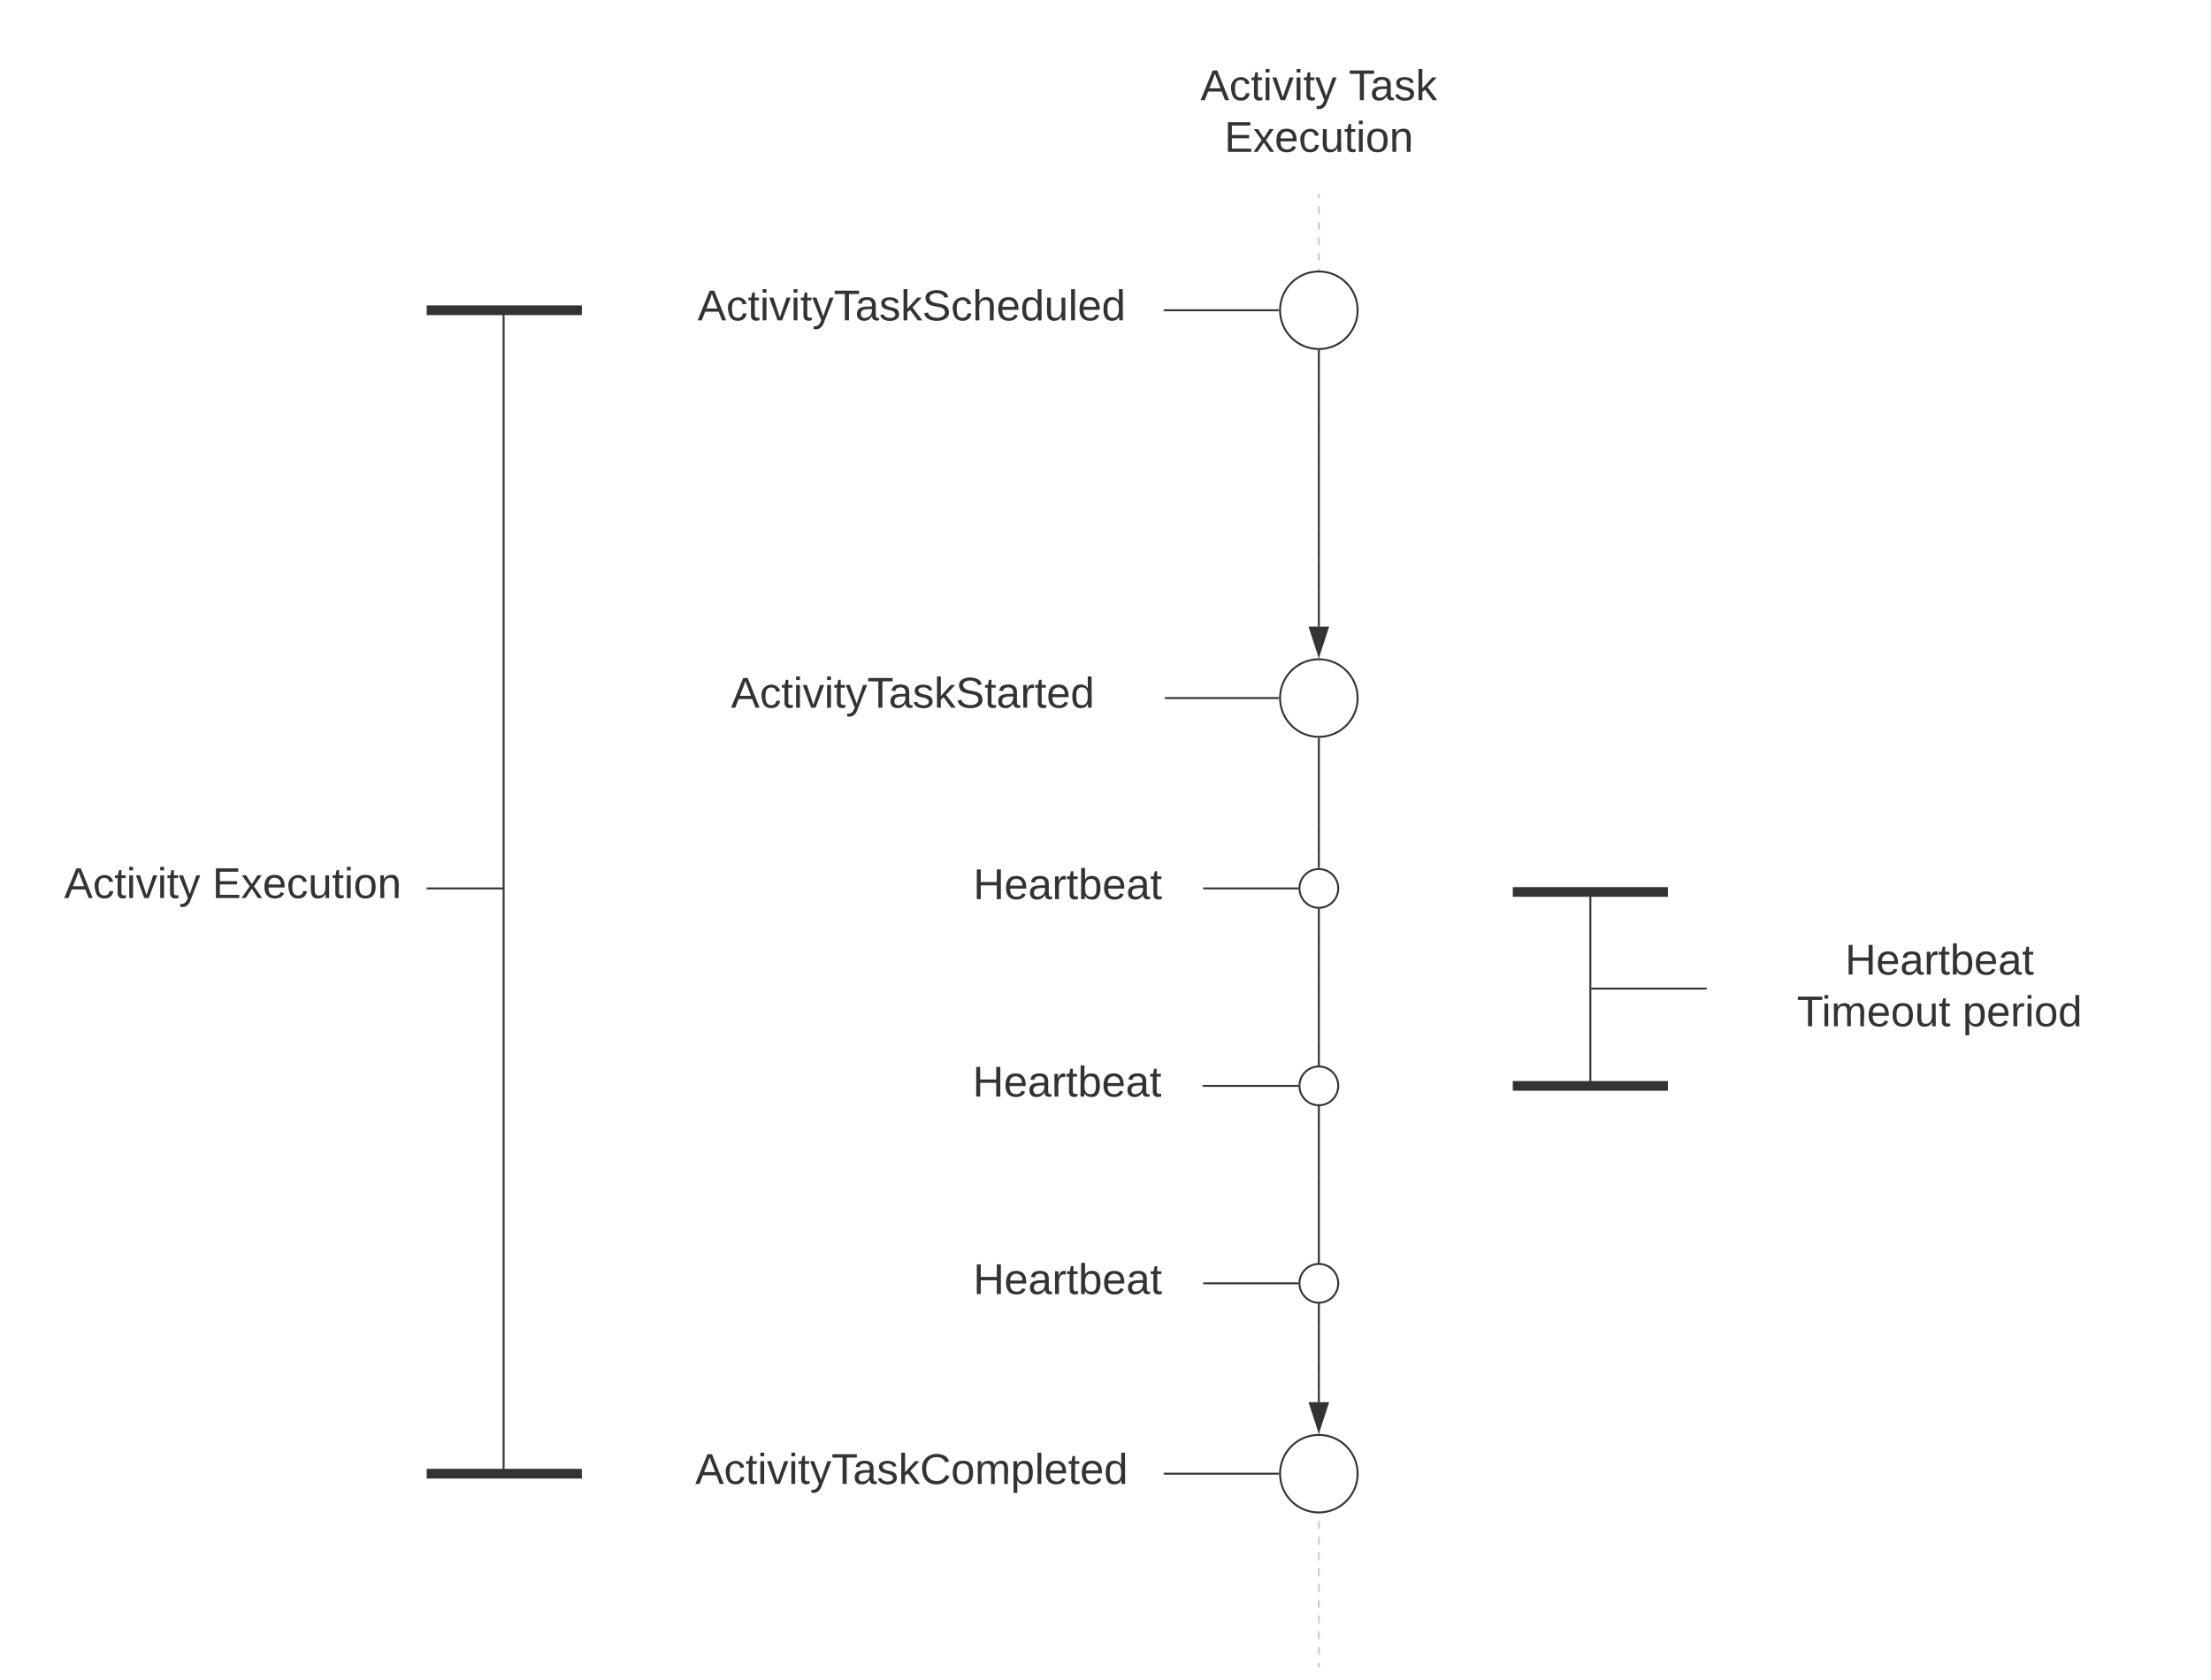
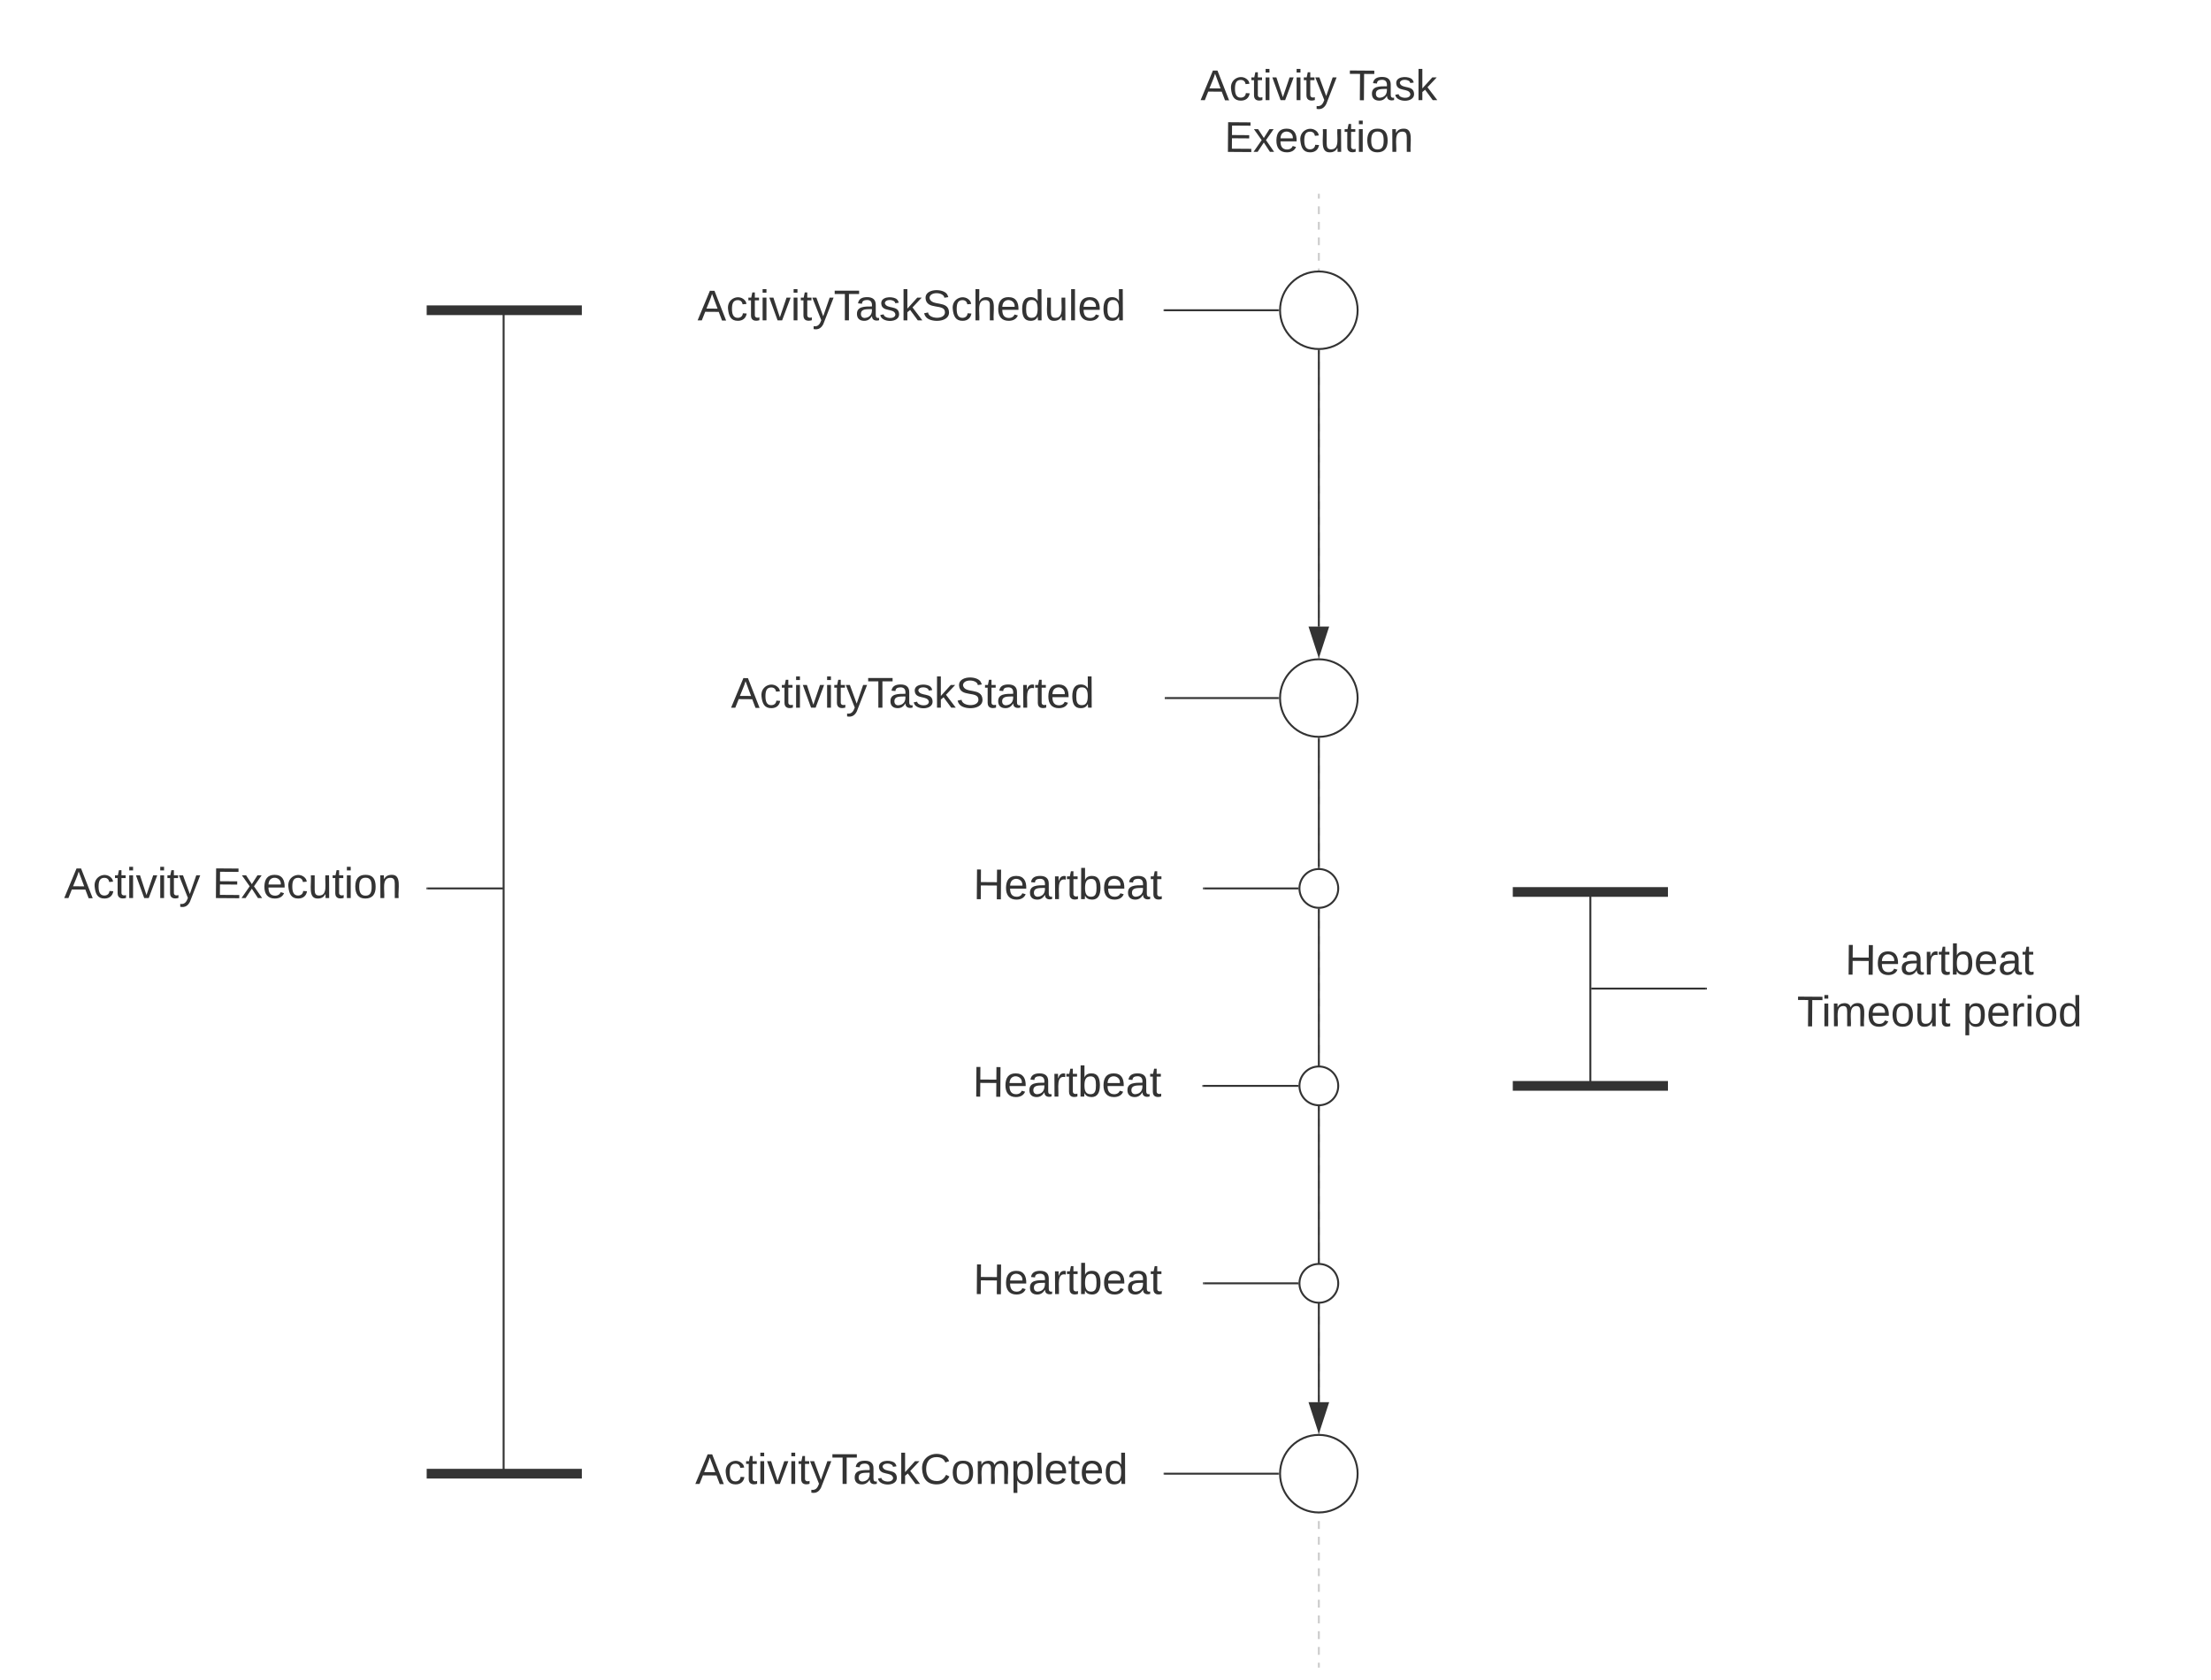
<svg xmlns="http://www.w3.org/2000/svg" xmlns:ns1="lucid" xmlns:xlink="http://www.w3.org/1999/xlink" width="1140" height="866">
  <g transform="translate(-320 -340)" ns1:page-tab-id="0_0">
    <path d="M0 0h1870.87v1322.83H0z" fill="#fff" />
    <path d="M1000 911v2m0 4v3.98m0 4v4m0 3.98v4m0 3.98v4m0 3.98v4m0 3.98v4m0 3.98v4m0 4v3.98m0 4v3.98m0 4v1.98" stroke="#ccc" fill="none" />
-     <path d="M1000.5 911.02h-1v-.6l.5.1.5-.1M1000.5 991.4l-.5-.08-.5.07v-.6h1" fill="#ccc" />
-     <path d="M1000 440.4v2m0 4.02v4m0 4v4m0 4.02v4m0 4v4m0 4.02v4m0 4v4m0 4.02v4m0 4v4.02m0 4v4m0 4v4.02m0 4v4m0 4v4.02m0 4v4m0 4v4.02m0 4v4m0 4v4.02m0 4v4m0 4v4.02m0 4v4m0 4.02v4m0 4v4m0 4.02v4m0 4v4m0 4.02v4m0 4v4m0 4.02v4m0 4v4m0 4.02v4m0 4v4.02m0 4v4m0 4v4.02m0 4v4m0 4v4.02m0 4v4m0 4v4.02m0 4v4m0 4v4.02m0 4v4m0 4v4.02m0 4v4m0 4.02v4m0 4v4m0 4.02v4m0 4v4m0 4.02v4m0 4v4m0 4.02v4m0 4v4m0 4.02v4m0 4v4.02m0 4v4m0 4v4.02m0 4v4m0 4V875m0 4v4m0 4V889" stroke="#ccc" fill="none" />
-     <path d="M1000.5 440.42h-1v-.5h1M1000.5 889.56l-.5-.06-.5.06v-.58h1" fill="#ccc" />
+     <path d="M1000.5 911.02h-1v-.6l.5.1.5-.1m0 80.98-.5-.08-.5.07v-.6h1" fill="#ccc" />
+     <path d="M1000 440.4v2m0 4.02v4m0 4v4m0 4.02v4m0 4v4m0 4.02v4m0 4v4m0 4.02v4m0 4v4.02m0 4v4m0 4v4.02m0 4v4m0 4v4.02m0 4v4m0 4v4.02m0 4v4m0 4v4.02m0 4v4m0 4v4.02m0 4v4m0 4.02v4m0 4v4m0 4.02v4m0 4v4m0 4.02v4m0 4v4m0 4.02v4m0 4v4m0 4.02v4m0 4v4.02m0 4v4m0 4v4.02m0 4v4m0 4v4.02m0 4v4m0 4v4.02m0 4v4m0 4v4.02m0 4v4m0 4v4.02m0 4v4m0 4.02v4m0 4v4m0 4.02v4m0 4v4m0 4.02v4m0 4v4m0 4.02v4m0 4v4m0 4.02v4m0 4v4.02m0 4v4m0 4v4.02m0 4v4m0 4V875m0 4v4m0 4v2" stroke="#ccc" fill="none" />
+     <path d="M1000.5 440.42h-1v-.5h1m0 449.64-.5-.06-.5.06v-.58h1" fill="#ccc" />
    <path d="M1000 1012.84v2.02m0 4.06v4.06m0 4.06v4.06m0 4.05v4.06m0 4.07v4.06m0 4.06v4.04m0 4.06v4.06m0 4.06v4.06m0 4.05v4.06m0 4.05v4.06m0 4.07v4.05m0 4.06v4.06m0 4.06v4.05m0 4.06v4.07m0 4.06v4.06m0 4.04v4.06m0 4.06v4.06m0 4.06v4.05m0 4.06v4.05m0 4.06v4.07m0 4.05v4.06m0 4.06v4.06m0 4.06v4.05m0 4.07v2.03" stroke="#ccc" fill="none" />
-     <path d="M1000 1012.34l.5-.08v.6h-1v-.6" fill="#ccc" />
+     <path d="m1000 1012.34.5-.08v.6h-1v-.6" fill="#ccc" />
    <path d="M1000 1199.5v.5" stroke="#ccc" fill="none" />
-     <path d="M1020 500c0 11.05-8.95 20-20 20s-20-8.95-20-20 8.95-20 20-20 20 8.95 20 20zM1020 700c0 11.05-8.95 20-20 20s-20-8.95-20-20 8.95-20 20-20 20 8.95 20 20zM1020 1100c0 11.05-8.95 20-20 20s-20-8.95-20-20 8.95-20 20-20 20 8.95 20 20z" stroke="#333" fill="#fff" />
-     <path d="M660 475.43a6 6 0 0 1 6-6h248a6 6 0 0 1 6 6v49.14a6 6 0 0 1-6 6H666a6 6 0 0 1-6-6z" stroke="#000" stroke-opacity="0" stroke-width="3" fill="#fff" fill-opacity="0" />
-     <use xlink:href="#a" transform="matrix(1,0,0,1,665,474.4309) translate(14.62963 30.77778)" />
+     <path d="M1020 500c0 11.05-8.95 20-20 20s-20-8.95-20-20 8.95-20 20-20 20 8.95 20 20zm0 200c0 11.05-8.95 20-20 20s-20-8.95-20-20 8.95-20 20-20 20 8.95 20 20zm0 400c0 11.05-8.95 20-20 20s-20-8.95-20-20 8.95-20 20-20 20 8.95 20 20z" stroke="#333" fill="#fff" />
+     <path d="M660 475.43a6 6 0 0 1 6-6h248a6 6 0 0 1 6 6v49.14a6 6 0 0 1-6 6H666a6 6 0 0 1-6-6z" fill="none" />
+     <use xlink:href="#a" transform="translate(679.63 505.209)" />
    <path d="M920.46 500H979" stroke="#333" fill="none" />
-     <path d="M920.48 500.5h-.52v-1h.52M979.5 499.98l.02.52H979v-1h.56" fill="#333" />
-     <path d="M660.6 666a6 6 0 0 1 6-6h248a6 6 0 0 1 6 6v68a6 6 0 0 1-6 6h-248a6 6 0 0 1-6-6z" stroke="#000" stroke-opacity="0" stroke-width="3" fill="#fff" fill-opacity="0" />
-     <use xlink:href="#b" transform="matrix(1,0,0,1,665.5965,665) translate(31.2963 39.96528)" />
+     <path d="M920.48 500.5h-.52v-1h.52m59.02.48.02.52H979v-1h.56" fill="#333" />
+     <path d="M660.6 666a6 6 0 0 1 6-6h248a6 6 0 0 1 6 6v68a6 6 0 0 1-6 6h-248a6 6 0 0 1-6-6z" fill="none" />
+     <use xlink:href="#b" transform="translate(696.893 704.965)" />
    <path d="M921.06 700H979" stroke="#333" fill="none" />
-     <path d="M921.07 700.5h-.5v-1h.5M979.5 699.98l.02.52H979v-1h.56" fill="#333" />
-     <path d="M660 1086a6 6 0 0 1 6-6h248a6 6 0 0 1 6 6v28a6 6 0 0 1-6 6H666a6 6 0 0 1-6-6z" stroke="#000" stroke-opacity="0" stroke-width="3" fill="#fff" fill-opacity="0" />
-     <use xlink:href="#c" transform="matrix(1,0,0,1,660,1080) translate(18.45679 25.27778)" />
+     <path d="M921.07 700.5h-.5v-1h.5m58.43.48.02.52H979v-1h.56" fill="#333" />
+     <path d="M660 1086a6 6 0 0 1 6-6h248a6 6 0 0 1 6 6v28a6 6 0 0 1-6 6H666a6 6 0 0 1-6-6z" fill="none" />
+     <use xlink:href="#c" transform="translate(678.457 1105.278)" />
    <path d="M1000 521v142.12" stroke="#333" fill="none" />
-     <path d="M999.98 520.5l.52-.02v.53h-1v-.56" fill="#333" />
-     <path d="M1000 677.88l-4.64-14.26h9.28z" stroke="#333" fill="#333" />
+     <path d="m999.98 520.5.52-.02v.53h-1v-.56" fill="#333" />
+     <path d="m1000 677.88-4.64-14.26h9.28z" stroke="#333" fill="#333" />
    <path d="M920.46 1100H979" stroke="#333" fill="none" />
-     <path d="M920.48 1100.5h-.5l-.02-1h.52M979.5 1099.98l.02.52H979v-1h.56" fill="#333" />
+     <path d="M920.48 1100.5h-.5l-.02-1h.52m59.02.48.02.52H979v-1h.56" fill="#333" />
    <path d="M1000 809.18v253.94" stroke="#333" fill="none" />
    <path d="M1000.5 809.2h-1v-.6l.5.08.5-.08" fill="#333" />
-     <path d="M1000 1077.88l-4.64-14.26h9.28z" stroke="#333" fill="#333" />
+     <path d="m1000 1077.88-4.64-14.26h9.28z" stroke="#333" fill="#333" />
    <path d="M1000 721v66.17" stroke="#333" fill="none" />
-     <path d="M999.98 720.5l.52-.02v.53h-1v-.56M1000.5 787.73l-.5-.06-.5.06v-.58h1" fill="#333" />
-     <path d="M1200 873.83a6 6 0 0 0 6 6h228a6 6 0 0 0 6-6v-48a6 6 0 0 0-6-6h-228a6 6 0 0 0-6 6z" stroke="#000" stroke-opacity="0" stroke-width="3" fill="#fff" fill-opacity="0" />
-     <use xlink:href="#d" transform="matrix(1,0,0,1,1205,824.827) translate(66.2963 17.77778)" />
-     <use xlink:href="#e" transform="matrix(1,0,0,1,1205,824.827) translate(41.48148 44.44444)" />
-     <use xlink:href="#f" transform="matrix(1,0,0,1,1205,824.827) translate(126.9136 44.44444)" />
-     <path d="M1102.5 800h75M1102.56 800H1100M1177.44 800h2.56" stroke="#333" stroke-width="5" fill="none" />
-     <path d="M1140 899.5v-99M1140 899.5v.5M1140 800.5v-.5" stroke="#333" fill="none" />
-     <path d="M1102.5 900h75M1102.56 900H1100M1177.44 900h2.56M542.5 500h75M542.56 500H540M617.44 500H620M542.5 1100h75M542.56 1100H540M617.44 1100H620" stroke="#333" stroke-width="5" fill="none" />
-     <path d="M579.67 1099.5v-599M579.67 1099.5v.5M579.67 500.5v-.5" stroke="#333" fill="none" />
-     <path d="M340 773.17a15 15 0 0 1 15-15h170a15 15 0 0 1 15 15v50a15 15 0 0 1-15 15H355a15 15 0 0 1-15-15z" stroke="#000" stroke-opacity="0" stroke-width="3" fill-opacity="0" />
-     <use xlink:href="#g" transform="matrix(1,0,0,1,345,763.1708) translate(8.055556 39.96528)" />
-     <use xlink:href="#h" transform="matrix(1,0,0,1,345,763.1708) translate(84.47531 39.96528)" />
+     <path d="m999.98 720.5.52-.02v.53h-1v-.56m1 67.28-.5-.06-.5.06v-.58h1" fill="#333" />
+     <path d="M1200 873.83a6 6 0 0 0 6 6h228a6 6 0 0 0 6-6v-48a6 6 0 0 0-6-6h-228a6 6 0 0 0-6 6z" fill="none" />
+     <use xlink:href="#d" transform="translate(1271.296 842.605)" />
+     <use xlink:href="#e" transform="translate(1246.481 869.271)" />
+     <use xlink:href="#f" transform="translate(1331.914 869.271)" />
+     <path d="M1102.5 800h75m-74.94 0H1100m77.44 0h2.56" stroke="#333" stroke-width="5" fill="none" />
+     <path d="M1140 899.5v-99m0 99v.5m0-99.5v-.5" stroke="#333" fill="none" />
+     <path d="M1102.5 900h75m-74.94 0H1100m77.44 0h2.56M542.5 500h75m-74.94 0H540m77.44 0H620m-77.5 600h75m-74.94 0H540m77.44 0H620" stroke="#333" stroke-width="5" fill="none" />
+     <path d="M579.67 1099.5v-599m0 599v.5m0-599.5v-.5" stroke="#333" fill="none" />
+     <path d="M340 773.17a15 15 0 0 1 15-15h170a15 15 0 0 1 15 15v50a15 15 0 0 1-15 15H355a15 15 0 0 1-15-15z" fill="none" />
+     <use xlink:href="#g" transform="translate(353.056 803.136)" />
+     <use xlink:href="#h" transform="translate(429.475 803.136)" />
    <path d="M1199.54 849.83h-59.04" stroke="#333" fill="none" />
    <path d="M1200.04 850.33h-.52v-1h.52" fill="#333" />
-     <path d="M1140.5 849.83h-.5M540.4 798.17h38.77" stroke="#333" fill="none" />
+     <path d="M1140.5 849.83h-.5m-599.6-51.66h38.77" stroke="#333" fill="none" />
    <path d="M540.42 798.67h-.5v-1h.5" fill="#333" />
    <path d="M579.15 798.17h.52" stroke="#333" fill="none" />
-     <path d="M900 375a15 15 0 0 1 15-15h170a15 15 0 0 1 15 15v50a15 15 0 0 1-15 15H915a15 15 0 0 1-15-15z" stroke="#000" stroke-opacity="0" stroke-width="3" fill-opacity="0" />
-     <use xlink:href="#g" transform="matrix(1,0,0,1,905,365) translate(33.98148 26.65278)" />
-     <use xlink:href="#i" transform="matrix(1,0,0,1,905,365) translate(110.4012 26.65278)" />
-     <use xlink:href="#h" transform="matrix(1,0,0,1,905,365) translate(46.26543 53.31944)" />
-     <path d="M1010 798.17c0 5.52-4.48 10-10 10s-10-4.48-10-10 4.48-10 10-10 10 4.48 10 10zM1010 1001.83c0 5.52-4.48 10-10 10s-10-4.48-10-10 4.48-10 10-10 10 4.48 10 10zM1010 900c0 5.52-4.48 10-10 10s-10-4.48-10-10 4.48-10 10-10 10 4.48 10 10z" stroke="#333" fill="#fff" />
-     <path d="M800 774.17a6 6 0 0 1 6-6h128.3a6 6 0 0 1 6 6v48a6 6 0 0 1-6 6H806a6 6 0 0 1-6-6z" stroke="#000" stroke-opacity="0" stroke-width="3" fill="#fff" fill-opacity="0" />
-     <use xlink:href="#j" transform="matrix(1,0,0,1,805,773.1708) translate(16.7963 30.52778)" />
-     <path d="M799.7 876a6 6 0 0 1 6-6H934a6 6 0 0 1 6 6v48a6 6 0 0 1-6 6H805.7a6 6 0 0 1-6-6z" stroke="#000" stroke-opacity="0" stroke-width="3" fill="#fff" fill-opacity="0" />
-     <use xlink:href="#j" transform="matrix(1,0,0,1,804.7017,875) translate(16.7963 30.52778)" />
-     <path d="M800 977.83a6 6 0 0 1 6-6h128.3a6 6 0 0 1 6 6v48a6 6 0 0 1-6 6H806a6 6 0 0 1-6-6z" stroke="#000" stroke-opacity="0" stroke-width="3" fill="#fff" fill-opacity="0" />
-     <use xlink:href="#j" transform="matrix(1,0,0,1,805,976.8292) translate(16.7963 30.52778)" />
+     <path d="M900 375a15 15 0 0 1 15-15h170a15 15 0 0 1 15 15v50a15 15 0 0 1-15 15H915a15 15 0 0 1-15-15z" fill="none" />
+     <use xlink:href="#g" transform="translate(938.981 391.653)" />
+     <use xlink:href="#i" transform="translate(1015.401 391.653)" />
+     <use xlink:href="#h" transform="translate(951.265 418.32)" />
+     <path d="M1010 798.17c0 5.52-4.48 10-10 10s-10-4.48-10-10 4.48-10 10-10 10 4.48 10 10zm0 203.66c0 5.52-4.48 10-10 10s-10-4.48-10-10 4.48-10 10-10 10 4.48 10 10zm0-101.83c0 5.52-4.48 10-10 10s-10-4.48-10-10 4.48-10 10-10 10 4.48 10 10z" stroke="#333" fill="#fff" />
+     <path d="M800 774.17a6 6 0 0 1 6-6h128.3a6 6 0 0 1 6 6v48a6 6 0 0 1-6 6H806a6 6 0 0 1-6-6z" fill="none" />
+     <use xlink:href="#j" transform="translate(821.796 803.699)" />
+     <path d="M799.7 876a6 6 0 0 1 6-6H934a6 6 0 0 1 6 6v48a6 6 0 0 1-6 6H805.7a6 6 0 0 1-6-6z" fill="none" />
+     <use xlink:href="#j" transform="translate(821.498 905.528)" />
+     <path d="M800 977.83a6 6 0 0 1 6-6h128.3a6 6 0 0 1 6 6v48a6 6 0 0 1-6 6H806a6 6 0 0 1-6-6z" fill="none" />
+     <use xlink:href="#j" transform="translate(821.796 1007.357)" />
    <path d="M940.76 798.17H989" stroke="#333" fill="none" />
-     <path d="M940.77 798.67h-.5v-1h.5M989.5 798.18l.07.5h-.6v-1h.6" fill="#333" />
+     <path d="M940.77 798.67h-.5v-1h.5m48.73.51.07.5h-.6v-1h.6" fill="#333" />
    <path d="M940.46 900H989" stroke="#333" fill="none" />
-     <path d="M940.48 900.5h-.52v-1h.52M989.5 900l.07.5h-.6v-1h.6" fill="#333" />
+     <path d="M940.48 900.5h-.52v-1h.52m49.02.5.07.5h-.6v-1h.6" fill="#333" />
    <path d="M940.76 1001.83H989" stroke="#333" fill="none" />
-     <path d="M940.77 1002.33h-.5v-1h.5M989.5 1001.84l.07.5h-.6v-1h.6" fill="#333" />
+     <path d="M940.77 1002.33h-.5v-1h.5m48.73.51.07.5h-.6v-1h.6" fill="#333" />
    <defs>
-       <path fill="#333" d="M205 0l-28-72H64L36 0H1l101-248h38L239 0h-34zm-38-99l-47-123c-12 45-31 82-46 123h93" id="k" />
+       <path fill="#333" d="m205 0-28-72H64L36 0H1l101-248h38L239 0h-34zm-38-99-47-123c-12 45-31 82-46 123h93" id="k" />
      <path fill="#333" d="M96-169c-40 0-48 33-48 73s9 75 48 75c24 0 41-14 43-38l32 2c-6 37-31 61-74 61-59 0-76-41-82-99-10-93 101-131 147-64 4 7 5 14 7 22l-32 3c-4-21-16-35-41-35" id="l" />
      <path fill="#333" d="M59-47c-2 24 18 29 38 22v24C64 9 27 4 27-40v-127H5v-23h24l9-43h21v43h35v23H59v120" id="m" />
      <path fill="#333" d="M24-231v-30h32v30H24zM24 0v-190h32V0H24" id="n" />
      <path fill="#333" d="M108 0H70L1-190h34L89-25l56-165h34" id="o" />
-       <path fill="#333" d="M179-190L93 31C79 59 56 82 12 73V49c39 6 53-20 64-50L1-190h34L92-34l54-156h33" id="p" />
+       <path fill="#333" d="M179-190 93 31C79 59 56 82 12 73V49c39 6 53-20 64-50L1-190h34L92-34l54-156h33" id="p" />
      <path fill="#333" d="M127-220V0H93v-220H8v-28h204v28h-85" id="q" />
      <path fill="#333" d="M141-36C126-15 110 5 73 4 37 3 15-17 15-53c-1-64 63-63 125-63 3-35-9-54-41-54-24 1-41 7-42 31l-33-3c5-37 33-52 76-52 45 0 72 20 72 64v82c-1 20 7 32 28 27v20c-31 9-61-2-59-35zM48-53c0 20 12 33 32 33 41-3 63-29 60-74-43 2-92-5-92 41" id="r" />
      <path fill="#333" d="M135-143c-3-34-86-38-87 0 15 53 115 12 119 90S17 21 10-45l28-5c4 36 97 45 98 0-10-56-113-15-118-90-4-57 82-63 122-42 12 7 21 19 24 35" id="s" />
-       <path fill="#333" d="M143 0L79-87 56-68V0H24v-261h32v163l83-92h37l-77 82L181 0h-38" id="t" />
+       <path fill="#333" d="M143 0 79-87 56-68V0H24v-261h32v163l83-92h37l-77 82L181 0h-38" id="t" />
      <path fill="#333" d="M185-189c-5-48-123-54-124 2 14 75 158 14 163 119 3 78-121 87-175 55-17-10-28-26-33-46l33-7c5 56 141 63 141-1 0-78-155-14-162-118-5-82 145-84 179-34 5 7 8 16 11 25" id="u" />
      <path fill="#333" d="M106-169C34-169 62-67 57 0H25v-261h32l-1 103c12-21 28-36 61-36 89 0 53 116 60 194h-32v-121c2-32-8-49-39-48" id="v" />
      <path fill="#333" d="M100-194c63 0 86 42 84 106H49c0 40 14 67 53 68 26 1 43-12 49-29l28 8c-11 28-37 45-77 45C44 4 14-33 15-96c1-61 26-98 85-98zm52 81c6-60-76-77-97-28-3 7-6 17-6 28h103" id="w" />
      <path fill="#333" d="M85-194c31 0 48 13 60 33l-1-100h32l1 261h-30c-2-10 0-23-3-31C134-8 116 4 85 4 32 4 16-35 15-94c0-66 23-100 70-100zm9 24c-40 0-46 34-46 75 0 40 6 74 45 74 42 0 51-32 51-76 0-42-9-74-50-73" id="x" />
      <path fill="#333" d="M84 4C-5 8 30-112 23-190h32v120c0 31 7 50 39 49 72-2 45-101 50-169h31l1 190h-30c-1-10 1-25-2-33-11 22-28 36-60 37" id="y" />
      <path fill="#333" d="M24 0v-261h32V0H24" id="z" />
-       <g id="a">
-         <use transform="matrix(0.0617284,0,0,0.0617284,0,0)" xlink:href="#k" />
-         <use transform="matrix(0.0617284,0,0,0.0617284,14.81481,0)" xlink:href="#l" />
-         <use transform="matrix(0.0617284,0,0,0.0617284,25.92593,0)" xlink:href="#m" />
-         <use transform="matrix(0.0617284,0,0,0.0617284,32.09877,0)" xlink:href="#n" />
-         <use transform="matrix(0.0617284,0,0,0.0617284,36.97531,0)" xlink:href="#o" />
-         <use transform="matrix(0.0617284,0,0,0.0617284,48.08642,0)" xlink:href="#n" />
-         <use transform="matrix(0.0617284,0,0,0.0617284,52.96296,0)" xlink:href="#m" />
-         <use transform="matrix(0.0617284,0,0,0.0617284,59.1358,0)" xlink:href="#p" />
-         <use transform="matrix(0.0617284,0,0,0.0617284,70.24691,0)" xlink:href="#q" />
-         <use transform="matrix(0.0617284,0,0,0.0617284,81.2963,0)" xlink:href="#r" />
-         <use transform="matrix(0.0617284,0,0,0.0617284,93.64198,0)" xlink:href="#s" />
-         <use transform="matrix(0.0617284,0,0,0.0617284,104.7531,0)" xlink:href="#t" />
-         <use transform="matrix(0.0617284,0,0,0.0617284,115.8642,0)" xlink:href="#u" />
-         <use transform="matrix(0.0617284,0,0,0.0617284,130.679,0)" xlink:href="#l" />
-         <use transform="matrix(0.0617284,0,0,0.0617284,141.7901,0)" xlink:href="#v" />
-         <use transform="matrix(0.0617284,0,0,0.0617284,154.1358,0)" xlink:href="#w" />
-         <use transform="matrix(0.0617284,0,0,0.0617284,166.4815,0)" xlink:href="#x" />
-         <use transform="matrix(0.0617284,0,0,0.0617284,178.8272,0)" xlink:href="#y" />
-         <use transform="matrix(0.0617284,0,0,0.0617284,191.1728,0)" xlink:href="#z" />
-         <use transform="matrix(0.0617284,0,0,0.0617284,196.0494,0)" xlink:href="#w" />
-         <use transform="matrix(0.0617284,0,0,0.0617284,208.3951,0)" xlink:href="#x" />
-       </g>
      <path fill="#333" d="M114-163C36-179 61-72 57 0H25l-1-190h30c1 12-1 29 2 39 6-27 23-49 58-41v29" id="A" />
-       <g id="b">
-         <use transform="matrix(0.0617284,0,0,0.0617284,0,0)" xlink:href="#k" />
-         <use transform="matrix(0.0617284,0,0,0.0617284,14.81481,0)" xlink:href="#l" />
-         <use transform="matrix(0.0617284,0,0,0.0617284,25.92593,0)" xlink:href="#m" />
-         <use transform="matrix(0.0617284,0,0,0.0617284,32.09877,0)" xlink:href="#n" />
-         <use transform="matrix(0.0617284,0,0,0.0617284,36.97531,0)" xlink:href="#o" />
-         <use transform="matrix(0.0617284,0,0,0.0617284,48.08642,0)" xlink:href="#n" />
-         <use transform="matrix(0.0617284,0,0,0.0617284,52.96296,0)" xlink:href="#m" />
-         <use transform="matrix(0.0617284,0,0,0.0617284,59.1358,0)" xlink:href="#p" />
-         <use transform="matrix(0.0617284,0,0,0.0617284,70.24691,0)" xlink:href="#q" />
-         <use transform="matrix(0.0617284,0,0,0.0617284,81.2963,0)" xlink:href="#r" />
-         <use transform="matrix(0.0617284,0,0,0.0617284,93.64198,0)" xlink:href="#s" />
-         <use transform="matrix(0.0617284,0,0,0.0617284,104.7531,0)" xlink:href="#t" />
-         <use transform="matrix(0.0617284,0,0,0.0617284,115.8642,0)" xlink:href="#u" />
-         <use transform="matrix(0.0617284,0,0,0.0617284,130.679,0)" xlink:href="#m" />
-         <use transform="matrix(0.0617284,0,0,0.0617284,136.8519,0)" xlink:href="#r" />
-         <use transform="matrix(0.0617284,0,0,0.0617284,149.1975,0)" xlink:href="#A" />
-         <use transform="matrix(0.0617284,0,0,0.0617284,156.5432,0)" xlink:href="#m" />
-         <use transform="matrix(0.0617284,0,0,0.0617284,162.716,0)" xlink:href="#w" />
-         <use transform="matrix(0.0617284,0,0,0.0617284,175.0617,0)" xlink:href="#x" />
-       </g>
      <path fill="#333" d="M212-179c-10-28-35-45-73-45-59 0-87 40-87 99 0 60 29 101 89 101 43 0 62-24 78-52l27 14C228-24 195 4 139 4 59 4 22-46 18-125c-6-104 99-153 187-111 19 9 31 26 39 46" id="B" />
      <path fill="#333" d="M100-194c62-1 85 37 85 99 1 63-27 99-86 99S16-35 15-95c0-66 28-99 85-99zM99-20c44 1 53-31 53-75 0-43-8-75-51-75s-53 32-53 75 10 74 51 75" id="C" />
      <path fill="#333" d="M210-169c-67 3-38 105-44 169h-31v-121c0-29-5-50-35-48C34-165 62-65 56 0H25l-1-190h30c1 10-1 24 2 32 10-44 99-50 107 0 11-21 27-35 58-36 85-2 47 119 55 194h-31v-121c0-29-5-49-35-48" id="D" />
      <path fill="#333" d="M115-194c55 1 70 41 70 98S169 2 115 4C84 4 66-9 55-30l1 105H24l-1-265h31l2 30c10-21 28-34 59-34zm-8 174c40 0 45-34 45-75s-6-73-45-74c-42 0-51 32-51 76 0 43 10 73 51 73" id="E" />
-       <g id="c">
-         <use transform="matrix(0.0617284,0,0,0.0617284,0,0)" xlink:href="#k" />
-         <use transform="matrix(0.0617284,0,0,0.0617284,14.81481,0)" xlink:href="#l" />
-         <use transform="matrix(0.0617284,0,0,0.0617284,25.92593,0)" xlink:href="#m" />
-         <use transform="matrix(0.0617284,0,0,0.0617284,32.09877,0)" xlink:href="#n" />
-         <use transform="matrix(0.0617284,0,0,0.0617284,36.97531,0)" xlink:href="#o" />
-         <use transform="matrix(0.0617284,0,0,0.0617284,48.08642,0)" xlink:href="#n" />
-         <use transform="matrix(0.0617284,0,0,0.0617284,52.96296,0)" xlink:href="#m" />
-         <use transform="matrix(0.0617284,0,0,0.0617284,59.1358,0)" xlink:href="#p" />
-         <use transform="matrix(0.0617284,0,0,0.0617284,70.24691,0)" xlink:href="#q" />
-         <use transform="matrix(0.0617284,0,0,0.0617284,81.2963,0)" xlink:href="#r" />
-         <use transform="matrix(0.0617284,0,0,0.0617284,93.64198,0)" xlink:href="#s" />
-         <use transform="matrix(0.0617284,0,0,0.0617284,104.7531,0)" xlink:href="#t" />
-         <use transform="matrix(0.0617284,0,0,0.0617284,115.8642,0)" xlink:href="#B" />
-         <use transform="matrix(0.0617284,0,0,0.0617284,131.8519,0)" xlink:href="#C" />
-         <use transform="matrix(0.0617284,0,0,0.0617284,144.1975,0)" xlink:href="#D" />
-         <use transform="matrix(0.0617284,0,0,0.0617284,162.6543,0)" xlink:href="#E" />
-         <use transform="matrix(0.0617284,0,0,0.0617284,175,0)" xlink:href="#z" />
-         <use transform="matrix(0.0617284,0,0,0.0617284,179.8765,0)" xlink:href="#w" />
-         <use transform="matrix(0.0617284,0,0,0.0617284,192.2222,0)" xlink:href="#m" />
-         <use transform="matrix(0.0617284,0,0,0.0617284,198.3951,0)" xlink:href="#w" />
-         <use transform="matrix(0.0617284,0,0,0.0617284,210.7407,0)" xlink:href="#x" />
-       </g>
      <path fill="#333" d="M197 0v-115H63V0H30v-248h33v105h134v-105h34V0h-34" id="F" />
      <path fill="#333" d="M115-194c53 0 69 39 70 98 0 66-23 100-70 100C84 3 66-7 56-30L54 0H23l1-261h32v101c10-23 28-34 59-34zm-8 174c40 0 45-34 45-75 0-40-5-75-45-74-42 0-51 32-51 76 0 43 10 73 51 73" id="G" />
+       <path fill="#333" d="M30 0v-248h187v28H63v79h144v27H63v87h162V0H30" id="H" />
+       <path fill="#333" d="M141 0 90-78 38 0H4l68-98-65-92h35l48 74 47-74h35l-64 92 68 98h-35" id="I" />
+       <path fill="#333" d="M117-194c89-4 53 116 60 194h-32v-121c0-31-8-49-39-48C34-167 62-67 57 0H25l-1-190h30c1 10-1 24 2 32 11-22 29-35 61-36" id="J" />
+       <g id="a">
+         <use transform="rotate(.413) scale(.06173)" xlink:href="#k" />
+         <use transform="matrix(.06173 0 0 .06173 14.815 0)" xlink:href="#l" />
+         <use transform="matrix(.06173 0 0 .06173 25.926 0)" xlink:href="#m" />
+         <use transform="matrix(.06173 0 0 .06173 32.099 0)" xlink:href="#n" />
+         <use transform="matrix(.06173 0 0 .06173 36.975 0)" xlink:href="#o" />
+         <use transform="matrix(.06173 0 0 .06173 48.086 0)" xlink:href="#n" />
+         <use transform="matrix(.06173 0 0 .06173 52.963 0)" xlink:href="#m" />
+         <use transform="matrix(.06173 0 0 .06173 59.136 0)" xlink:href="#p" />
+         <use transform="matrix(.06173 0 0 .06173 70.247 0)" xlink:href="#q" />
+         <use transform="matrix(.06173 0 0 .06173 81.296 0)" xlink:href="#r" />
+         <use transform="matrix(.06173 0 0 .06173 93.642 0)" xlink:href="#s" />
+         <use transform="matrix(.06173 0 0 .06173 104.753 0)" xlink:href="#t" />
+         <use transform="matrix(.06173 0 0 .06173 115.864 0)" xlink:href="#u" />
+         <use transform="matrix(.06173 0 0 .06173 130.679 0)" xlink:href="#l" />
+         <use transform="matrix(.06173 0 0 .06173 141.79 0)" xlink:href="#v" />
+         <use transform="matrix(.06173 0 0 .06173 154.136 0)" xlink:href="#w" />
+         <use transform="matrix(.06173 0 0 .06173 166.481 0)" xlink:href="#x" />
+         <use transform="matrix(.06173 0 0 .06173 178.827 0)" xlink:href="#y" />
+         <use transform="matrix(.06173 0 0 .06173 191.173 0)" xlink:href="#z" />
+         <use transform="matrix(.06173 0 0 .06173 196.05 0)" xlink:href="#w" />
+         <use transform="matrix(.06173 0 0 .06173 208.395 0)" xlink:href="#x" />
+       </g>
+       <g id="b">
+         <use transform="rotate(.413) scale(.06173)" xlink:href="#k" />
+         <use transform="matrix(.06173 0 0 .06173 14.815 0)" xlink:href="#l" />
+         <use transform="matrix(.06173 0 0 .06173 25.926 0)" xlink:href="#m" />
+         <use transform="matrix(.06173 0 0 .06173 32.099 0)" xlink:href="#n" />
+         <use transform="matrix(.06173 0 0 .06173 36.975 0)" xlink:href="#o" />
+         <use transform="matrix(.06173 0 0 .06173 48.086 0)" xlink:href="#n" />
+         <use transform="matrix(.06173 0 0 .06173 52.963 0)" xlink:href="#m" />
+         <use transform="matrix(.06173 0 0 .06173 59.136 0)" xlink:href="#p" />
+         <use transform="matrix(.06173 0 0 .06173 70.247 0)" xlink:href="#q" />
+         <use transform="matrix(.06173 0 0 .06173 81.296 0)" xlink:href="#r" />
+         <use transform="matrix(.06173 0 0 .06173 93.642 0)" xlink:href="#s" />
+         <use transform="matrix(.06173 0 0 .06173 104.753 0)" xlink:href="#t" />
+         <use transform="matrix(.06173 0 0 .06173 115.864 0)" xlink:href="#u" />
+         <use transform="matrix(.06173 0 0 .06173 130.679 0)" xlink:href="#m" />
+         <use transform="matrix(.06173 0 0 .06173 136.852 0)" xlink:href="#r" />
+         <use transform="matrix(.06173 0 0 .06173 149.198 0)" xlink:href="#A" />
+         <use transform="matrix(.06173 0 0 .06173 156.543 0)" xlink:href="#m" />
+         <use transform="matrix(.06173 0 0 .06173 162.716 0)" xlink:href="#w" />
+         <use transform="matrix(.06173 0 0 .06173 175.062 0)" xlink:href="#x" />
+       </g>
+       <g id="c">
+         <use transform="rotate(.413) scale(.06173)" xlink:href="#k" />
+         <use transform="matrix(.06173 0 0 .06173 14.815 0)" xlink:href="#l" />
+         <use transform="matrix(.06173 0 0 .06173 25.926 0)" xlink:href="#m" />
+         <use transform="matrix(.06173 0 0 .06173 32.099 0)" xlink:href="#n" />
+         <use transform="matrix(.06173 0 0 .06173 36.975 0)" xlink:href="#o" />
+         <use transform="matrix(.06173 0 0 .06173 48.086 0)" xlink:href="#n" />
+         <use transform="matrix(.06173 0 0 .06173 52.963 0)" xlink:href="#m" />
+         <use transform="matrix(.06173 0 0 .06173 59.136 0)" xlink:href="#p" />
+         <use transform="matrix(.06173 0 0 .06173 70.247 0)" xlink:href="#q" />
+         <use transform="matrix(.06173 0 0 .06173 81.296 0)" xlink:href="#r" />
+         <use transform="matrix(.06173 0 0 .06173 93.642 0)" xlink:href="#s" />
+         <use transform="matrix(.06173 0 0 .06173 104.753 0)" xlink:href="#t" />
+         <use transform="matrix(.06173 0 0 .06173 115.864 0)" xlink:href="#B" />
+         <use transform="matrix(.06173 0 0 .06173 131.852 0)" xlink:href="#C" />
+         <use transform="matrix(.06173 0 0 .06173 144.198 0)" xlink:href="#D" />
+         <use transform="matrix(.06173 0 0 .06173 162.654 0)" xlink:href="#E" />
+         <use transform="matrix(.06173 0 0 .06173 175 0)" xlink:href="#z" />
+         <use transform="matrix(.06173 0 0 .06173 179.877 0)" xlink:href="#w" />
+         <use transform="matrix(.06173 0 0 .06173 192.222 0)" xlink:href="#m" />
+         <use transform="matrix(.06173 0 0 .06173 198.395 0)" xlink:href="#w" />
+         <use transform="matrix(.06173 0 0 .06173 210.74 0)" xlink:href="#x" />
+       </g>
      <g id="d">
-         <use transform="matrix(0.0617284,0,0,0.0617284,0,0)" xlink:href="#F" />
-         <use transform="matrix(0.0617284,0,0,0.0617284,15.98765,0)" xlink:href="#w" />
-         <use transform="matrix(0.0617284,0,0,0.0617284,28.33333,0)" xlink:href="#r" />
-         <use transform="matrix(0.0617284,0,0,0.0617284,40.67901,0)" xlink:href="#A" />
-         <use transform="matrix(0.0617284,0,0,0.0617284,48.02469,0)" xlink:href="#m" />
-         <use transform="matrix(0.0617284,0,0,0.0617284,54.19753,0)" xlink:href="#G" />
-         <use transform="matrix(0.0617284,0,0,0.0617284,66.54321,0)" xlink:href="#w" />
-         <use transform="matrix(0.0617284,0,0,0.0617284,78.88889,0)" xlink:href="#r" />
-         <use transform="matrix(0.0617284,0,0,0.0617284,91.23457,0)" xlink:href="#m" />
+         <use transform="rotate(.413) scale(.06173)" xlink:href="#F" />
+         <use transform="matrix(.06173 0 0 .06173 15.988 0)" xlink:href="#w" />
+         <use transform="matrix(.06173 0 0 .06173 28.333 0)" xlink:href="#r" />
+         <use transform="matrix(.06173 0 0 .06173 40.679 0)" xlink:href="#A" />
+         <use transform="matrix(.06173 0 0 .06173 48.025 0)" xlink:href="#m" />
+         <use transform="matrix(.06173 0 0 .06173 54.198 0)" xlink:href="#G" />
+         <use transform="matrix(.06173 0 0 .06173 66.543 0)" xlink:href="#w" />
+         <use transform="matrix(.06173 0 0 .06173 78.889 0)" xlink:href="#r" />
+         <use transform="matrix(.06173 0 0 .06173 91.235 0)" xlink:href="#m" />
      </g>
      <g id="e">
-         <use transform="matrix(0.0617284,0,0,0.0617284,0,0)" xlink:href="#q" />
-         <use transform="matrix(0.0617284,0,0,0.0617284,12.71605,0)" xlink:href="#n" />
-         <use transform="matrix(0.0617284,0,0,0.0617284,17.59259,0)" xlink:href="#D" />
-         <use transform="matrix(0.0617284,0,0,0.0617284,36.04938,0)" xlink:href="#w" />
-         <use transform="matrix(0.0617284,0,0,0.0617284,48.39506,0)" xlink:href="#C" />
-         <use transform="matrix(0.0617284,0,0,0.0617284,60.74074,0)" xlink:href="#y" />
-         <use transform="matrix(0.0617284,0,0,0.0617284,73.08642,0)" xlink:href="#m" />
+         <use transform="rotate(.413) scale(.06173)" xlink:href="#q" />
+         <use transform="matrix(.06173 0 0 .06173 12.716 0)" xlink:href="#n" />
+         <use transform="matrix(.06173 0 0 .06173 17.593 0)" xlink:href="#D" />
+         <use transform="matrix(.06173 0 0 .06173 36.05 0)" xlink:href="#w" />
+         <use transform="matrix(.06173 0 0 .06173 48.395 0)" xlink:href="#C" />
+         <use transform="matrix(.06173 0 0 .06173 60.74 0)" xlink:href="#y" />
+         <use transform="matrix(.06173 0 0 .06173 73.086 0)" xlink:href="#m" />
      </g>
      <g id="f">
-         <use transform="matrix(0.0617284,0,0,0.0617284,0,0)" xlink:href="#E" />
-         <use transform="matrix(0.0617284,0,0,0.0617284,12.34568,0)" xlink:href="#w" />
-         <use transform="matrix(0.0617284,0,0,0.0617284,24.69136,0)" xlink:href="#A" />
-         <use transform="matrix(0.0617284,0,0,0.0617284,32.03704,0)" xlink:href="#n" />
-         <use transform="matrix(0.0617284,0,0,0.0617284,36.91358,0)" xlink:href="#C" />
-         <use transform="matrix(0.0617284,0,0,0.0617284,49.25926,0)" xlink:href="#x" />
+         <use transform="rotate(.413) scale(.06173)" xlink:href="#E" />
+         <use transform="matrix(.06173 0 0 .06173 12.346 0)" xlink:href="#w" />
+         <use transform="matrix(.06173 0 0 .06173 24.691 0)" xlink:href="#A" />
+         <use transform="matrix(.06173 0 0 .06173 32.037 0)" xlink:href="#n" />
+         <use transform="matrix(.06173 0 0 .06173 36.914 0)" xlink:href="#C" />
+         <use transform="matrix(.06173 0 0 .06173 49.26 0)" xlink:href="#x" />
      </g>
      <g id="g">
-         <use transform="matrix(0.0617284,0,0,0.0617284,0,0)" xlink:href="#k" />
-         <use transform="matrix(0.0617284,0,0,0.0617284,14.81481,0)" xlink:href="#l" />
-         <use transform="matrix(0.0617284,0,0,0.0617284,25.92593,0)" xlink:href="#m" />
-         <use transform="matrix(0.0617284,0,0,0.0617284,32.09877,0)" xlink:href="#n" />
-         <use transform="matrix(0.0617284,0,0,0.0617284,36.97531,0)" xlink:href="#o" />
-         <use transform="matrix(0.0617284,0,0,0.0617284,48.08642,0)" xlink:href="#n" />
-         <use transform="matrix(0.0617284,0,0,0.0617284,52.96296,0)" xlink:href="#m" />
-         <use transform="matrix(0.0617284,0,0,0.0617284,59.1358,0)" xlink:href="#p" />
-       </g>
-       <path fill="#333" d="M30 0v-248h187v28H63v79h144v27H63v87h162V0H30" id="H" />
-       <path fill="#333" d="M141 0L90-78 38 0H4l68-98-65-92h35l48 74 47-74h35l-64 92 68 98h-35" id="I" />
-       <path fill="#333" d="M117-194c89-4 53 116 60 194h-32v-121c0-31-8-49-39-48C34-167 62-67 57 0H25l-1-190h30c1 10-1 24 2 32 11-22 29-35 61-36" id="J" />
+         <use transform="rotate(.413) scale(.06173)" xlink:href="#k" />
+         <use transform="matrix(.06173 0 0 .06173 14.815 0)" xlink:href="#l" />
+         <use transform="matrix(.06173 0 0 .06173 25.926 0)" xlink:href="#m" />
+         <use transform="matrix(.06173 0 0 .06173 32.099 0)" xlink:href="#n" />
+         <use transform="matrix(.06173 0 0 .06173 36.975 0)" xlink:href="#o" />
+         <use transform="matrix(.06173 0 0 .06173 48.086 0)" xlink:href="#n" />
+         <use transform="matrix(.06173 0 0 .06173 52.963 0)" xlink:href="#m" />
+         <use transform="matrix(.06173 0 0 .06173 59.136 0)" xlink:href="#p" />
+       </g>
      <g id="h">
-         <use transform="matrix(0.0617284,0,0,0.0617284,0,0)" xlink:href="#H" />
-         <use transform="matrix(0.0617284,0,0,0.0617284,14.81481,0)" xlink:href="#I" />
-         <use transform="matrix(0.0617284,0,0,0.0617284,25.92593,0)" xlink:href="#w" />
-         <use transform="matrix(0.0617284,0,0,0.0617284,38.2716,0)" xlink:href="#l" />
-         <use transform="matrix(0.0617284,0,0,0.0617284,49.38272,0)" xlink:href="#y" />
-         <use transform="matrix(0.0617284,0,0,0.0617284,61.7284,0)" xlink:href="#m" />
-         <use transform="matrix(0.0617284,0,0,0.0617284,67.90123,0)" xlink:href="#n" />
-         <use transform="matrix(0.0617284,0,0,0.0617284,72.77778,0)" xlink:href="#C" />
-         <use transform="matrix(0.0617284,0,0,0.0617284,85.12346,0)" xlink:href="#J" />
+         <use transform="rotate(.413) scale(.06173)" xlink:href="#H" />
+         <use transform="matrix(.06173 0 0 .06173 14.815 0)" xlink:href="#I" />
+         <use transform="matrix(.06173 0 0 .06173 25.926 0)" xlink:href="#w" />
+         <use transform="matrix(.06173 0 0 .06173 38.272 0)" xlink:href="#l" />
+         <use transform="matrix(.06173 0 0 .06173 49.383 0)" xlink:href="#y" />
+         <use transform="matrix(.06173 0 0 .06173 61.728 0)" xlink:href="#m" />
+         <use transform="matrix(.06173 0 0 .06173 67.901 0)" xlink:href="#n" />
+         <use transform="matrix(.06173 0 0 .06173 72.778 0)" xlink:href="#C" />
+         <use transform="matrix(.06173 0 0 .06173 85.123 0)" xlink:href="#J" />
      </g>
      <g id="i">
-         <use transform="matrix(0.0617284,0,0,0.0617284,0,0)" xlink:href="#q" />
-         <use transform="matrix(0.0617284,0,0,0.0617284,11.04938,0)" xlink:href="#r" />
-         <use transform="matrix(0.0617284,0,0,0.0617284,23.39506,0)" xlink:href="#s" />
-         <use transform="matrix(0.0617284,0,0,0.0617284,34.50617,0)" xlink:href="#t" />
+         <use transform="rotate(.413) scale(.06173)" xlink:href="#q" />
+         <use transform="matrix(.06173 0 0 .06173 11.05 0)" xlink:href="#r" />
+         <use transform="matrix(.06173 0 0 .06173 23.395 0)" xlink:href="#s" />
+         <use transform="matrix(.06173 0 0 .06173 34.506 0)" xlink:href="#t" />
      </g>
      <g id="j">
-         <use transform="matrix(0.0617284,0,0,0.0617284,0,0)" xlink:href="#F" />
-         <use transform="matrix(0.0617284,0,0,0.0617284,15.98765,0)" xlink:href="#w" />
-         <use transform="matrix(0.0617284,0,0,0.0617284,28.33333,0)" xlink:href="#r" />
-         <use transform="matrix(0.0617284,0,0,0.0617284,40.67901,0)" xlink:href="#A" />
-         <use transform="matrix(0.0617284,0,0,0.0617284,48.02469,0)" xlink:href="#m" />
-         <use transform="matrix(0.0617284,0,0,0.0617284,54.19753,0)" xlink:href="#G" />
-         <use transform="matrix(0.0617284,0,0,0.0617284,66.54321,0)" xlink:href="#w" />
-         <use transform="matrix(0.0617284,0,0,0.0617284,78.88889,0)" xlink:href="#r" />
-         <use transform="matrix(0.0617284,0,0,0.0617284,91.23457,0)" xlink:href="#m" />
+         <use transform="rotate(.413) scale(.06173)" xlink:href="#F" />
+         <use transform="matrix(.06173 0 0 .06173 15.988 0)" xlink:href="#w" />
+         <use transform="matrix(.06173 0 0 .06173 28.333 0)" xlink:href="#r" />
+         <use transform="matrix(.06173 0 0 .06173 40.679 0)" xlink:href="#A" />
+         <use transform="matrix(.06173 0 0 .06173 48.025 0)" xlink:href="#m" />
+         <use transform="matrix(.06173 0 0 .06173 54.198 0)" xlink:href="#G" />
+         <use transform="matrix(.06173 0 0 .06173 66.543 0)" xlink:href="#w" />
+         <use transform="matrix(.06173 0 0 .06173 78.889 0)" xlink:href="#r" />
+         <use transform="matrix(.06173 0 0 .06173 91.235 0)" xlink:href="#m" />
      </g>
    </defs>
  </g>
</svg>
